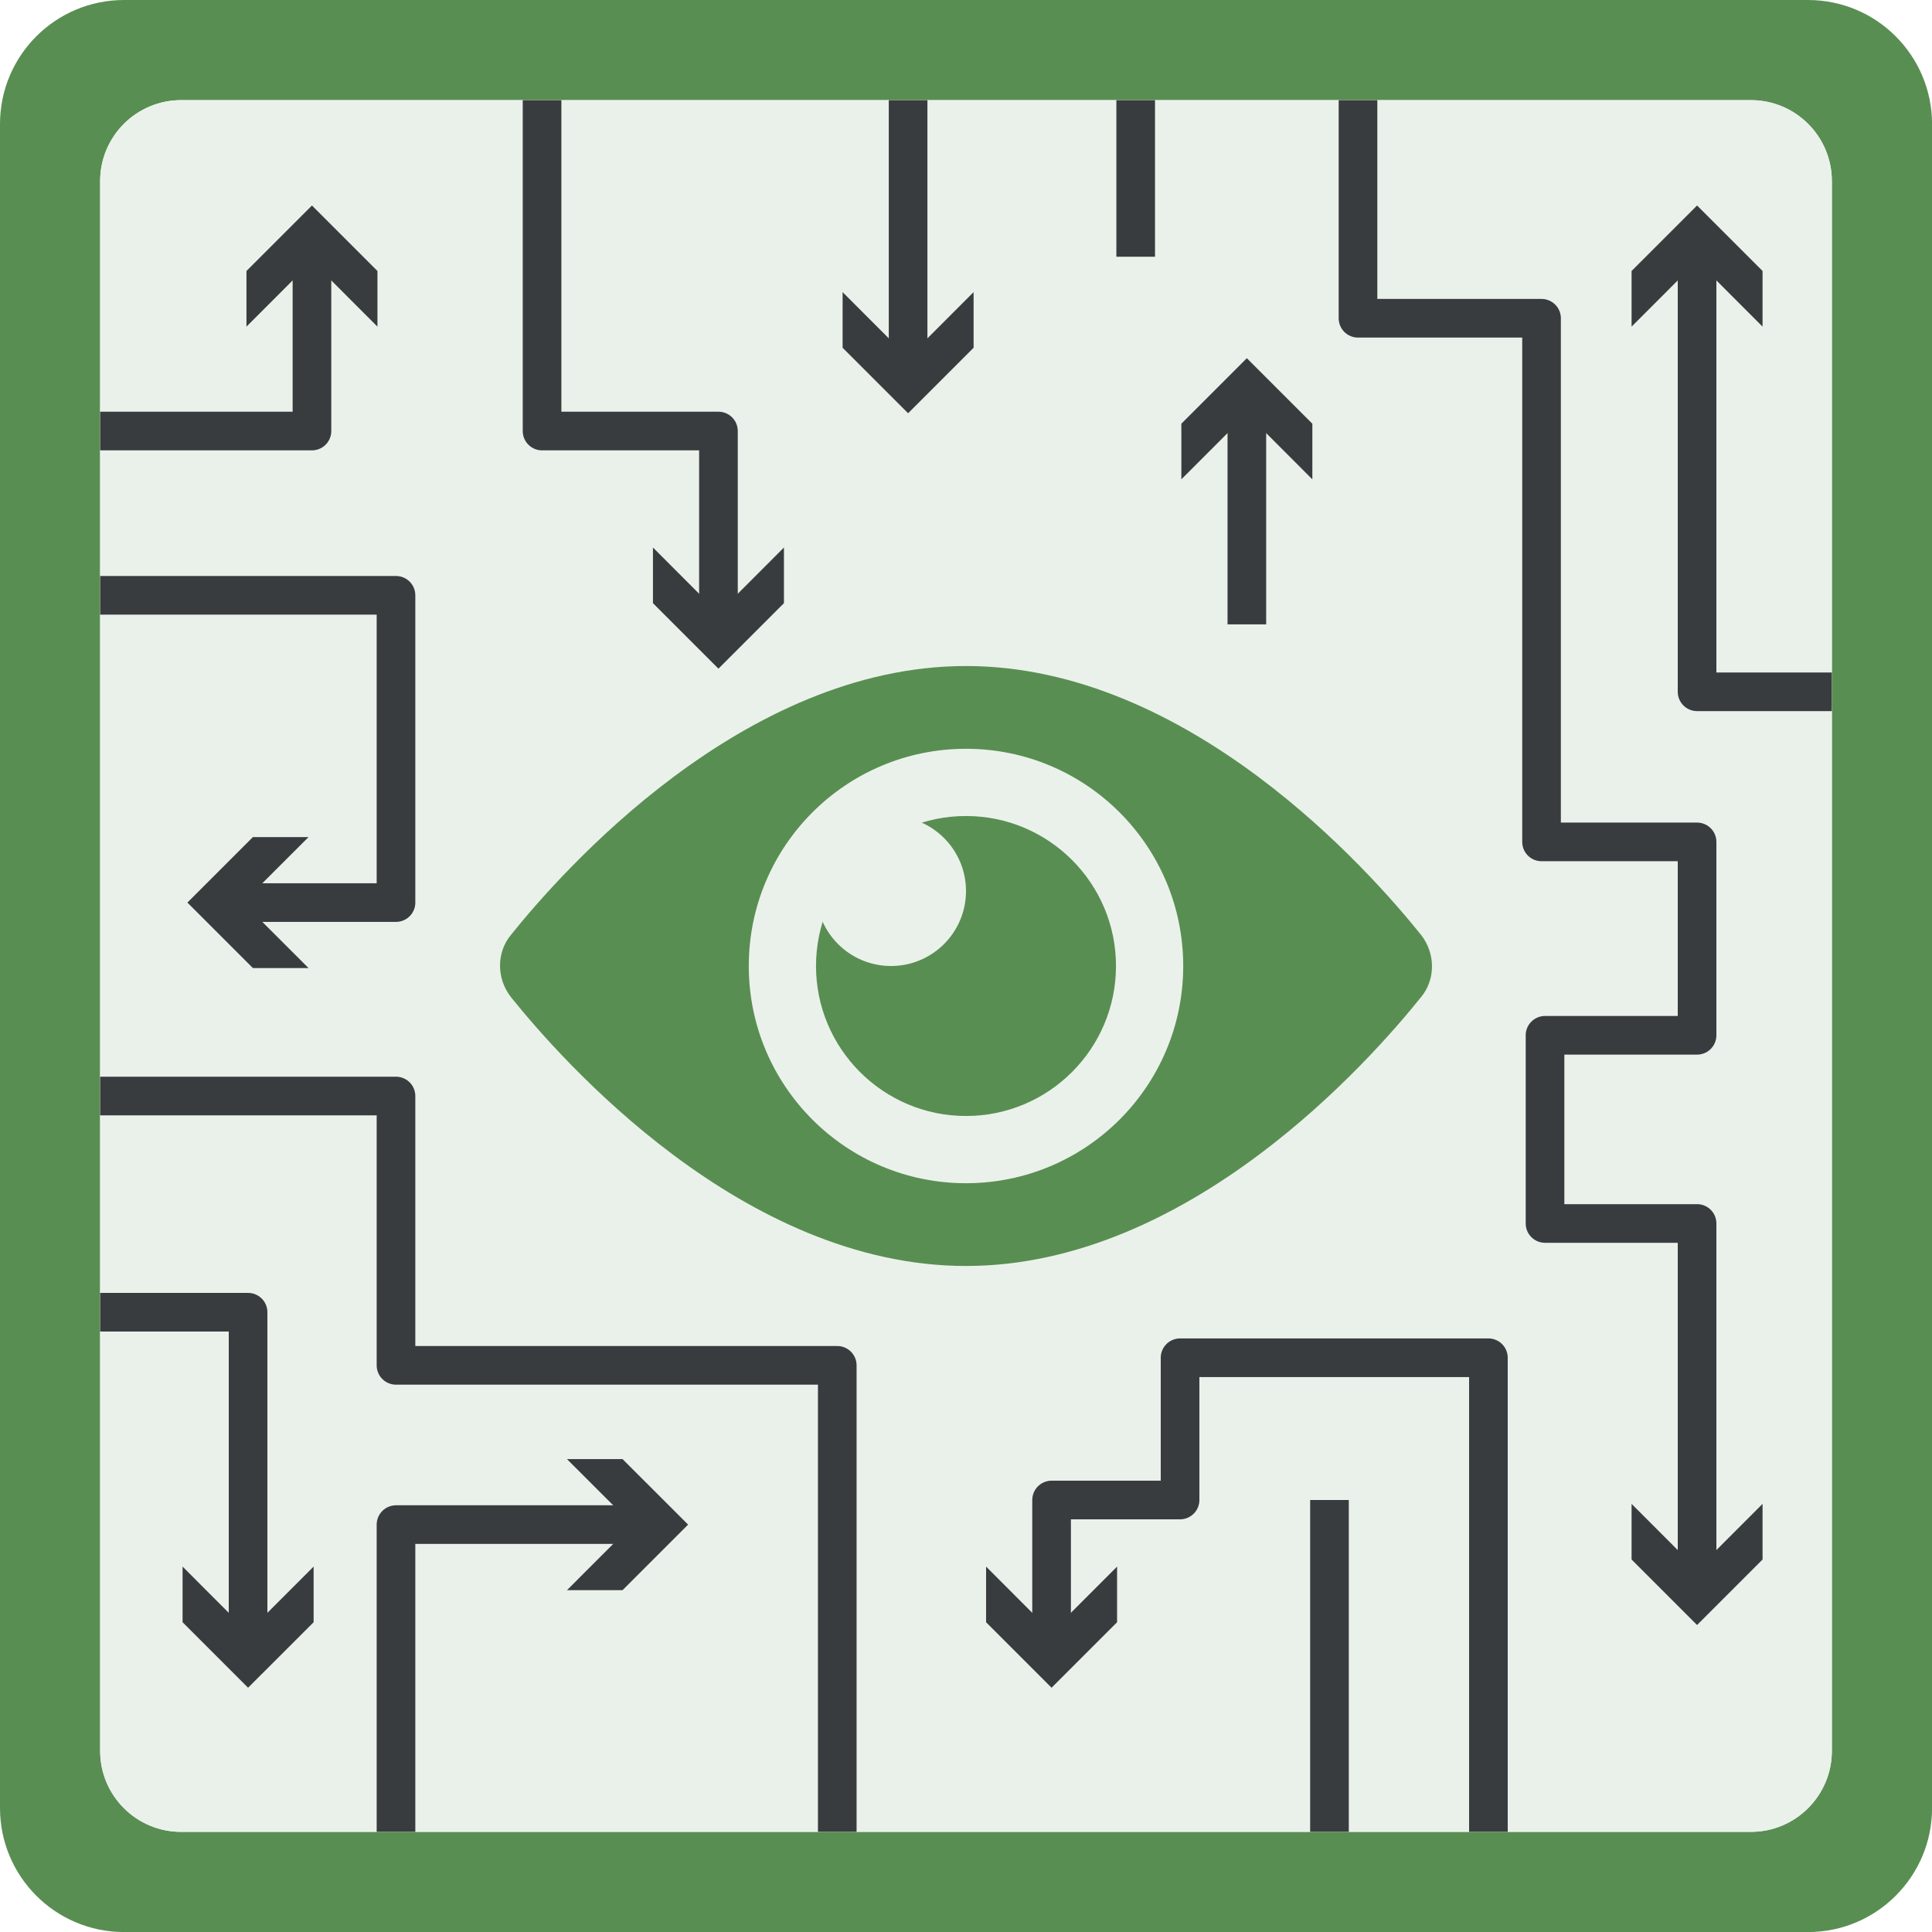
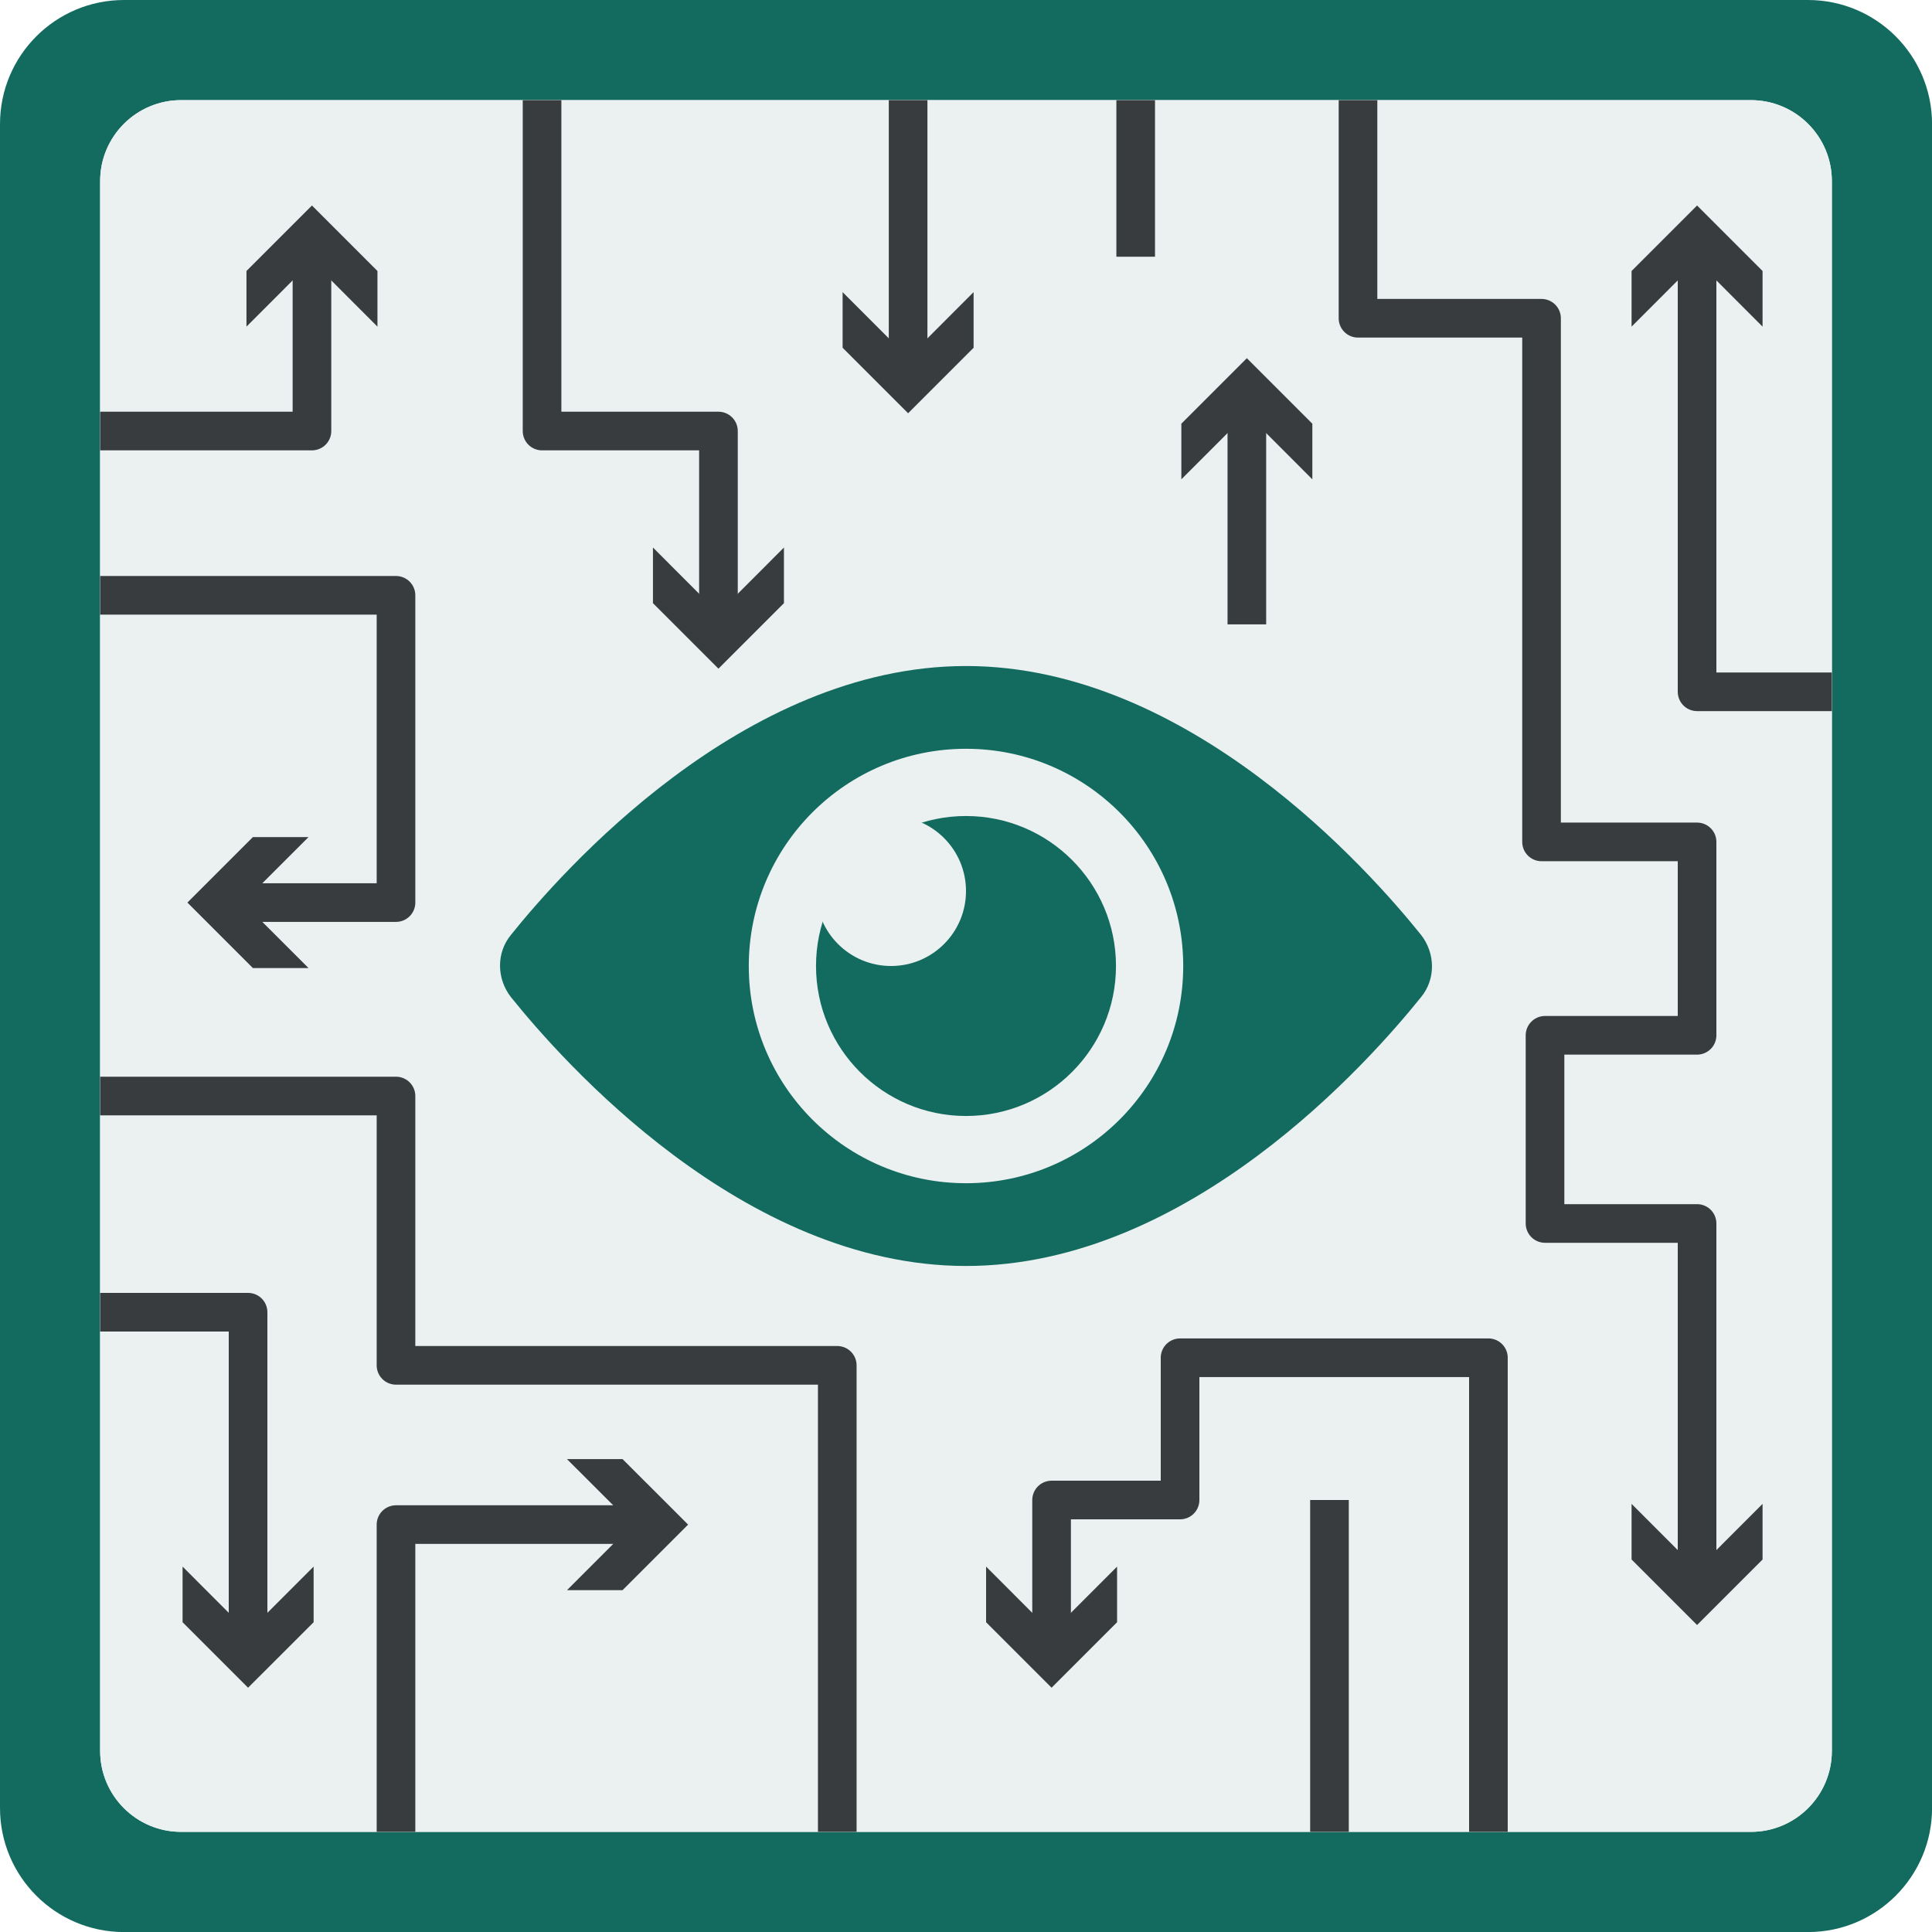
<svg xmlns="http://www.w3.org/2000/svg" id="Layer_1" version="1.1" viewBox="0 0 300 300">
  <defs>
    <style>
      .st0 {
        fill: #393c3f;
      }

      .st1 {
        fill: none;
        stroke: #393c3f;
        stroke-linejoin: round;
        stroke-width: 6px;
      }

      .st2 {
-         fill: #eaf1ea;
+         fill: #EAF1F0;
      }

      .st3 {
-         fill: #598e52;
+         fill: #136B60;
      }
    </style>
  </defs>
  <path class="st3" d="M280.74,0H19.26C8.62,0,0,8.62,0,19.26v261.49c0,10.63,8.62,19.26,19.26,19.26h261.49c10.63,0,19.26-8.62,19.26-19.26V19.26C300,8.62,291.38,0,280.74,0ZM284.45,271.87c0,6.95-5.63,12.58-12.58,12.58H28.13c-6.95,0-12.58-5.63-12.58-12.58V28.13c0-6.95,5.63-12.58,12.58-12.58h243.74c6.95,0,12.58,5.63,12.58,12.58v243.74Z" />
  <rect class="st2" x="15.55" y="15.55" width="268.9" height="268.9" rx="12.58" ry="12.58" />
  <g>
    <polyline class="st1" points="15.55 66.93 48.44 66.93 48.44 38.77" />
    <polygon class="st0" points="58.61 50.72 48.44 40.54 38.27 50.72 38.27 42.08 48.44 31.91 58.61 42.08 58.61 50.72" />
  </g>
  <g>
    <polyline class="st1" points="15.55 92.44 61.49 92.44 61.49 140.15 35.96 140.15" />
    <polygon class="st0" points="47.91 129.98 37.73 140.15 47.91 150.32 39.27 150.32 29.1 140.15 39.27 129.98 47.91 129.98" />
  </g>
  <polyline class="st1" points="15.55 170.19 61.49 170.19 61.49 212.01 130.01 212.01 130.01 284.45" />
  <g>
    <polyline class="st1" points="15.55 203.76 38.52 203.76 38.52 255.21" />
    <polygon class="st0" points="28.35 243.26 38.52 253.44 48.7 243.26 48.7 251.9 38.52 262.07 28.35 251.9 28.35 243.26" />
  </g>
  <g>
    <polyline class="st1" points="61.49 284.45 61.49 236.74 99.99 236.74" />
    <polygon class="st0" points="88.04 246.92 98.22 236.74 88.04 226.57 96.67 226.57 106.85 236.74 96.67 246.92 88.04 246.92" />
  </g>
  <line class="st1" x1="206.44" y1="284.45" x2="206.44" y2="232.92" />
  <g>
    <polyline class="st1" points="231.12 284.45 231.12 210.83 183.24 210.83 183.24 232.92 163.29 232.92 163.29 255.21" />
    <polygon class="st0" points="153.12 243.26 163.29 253.44 173.46 243.26 173.46 251.9 163.29 262.07 153.12 251.9 153.12 243.26" />
  </g>
  <g>
    <polyline class="st1" points="84.17 15.55 84.17 66.93 111.56 66.93 111.56 96.98" />
    <polygon class="st0" points="101.39 85.02 111.56 95.2 121.73 85.02 121.73 93.66 111.56 103.83 101.39 93.66 101.39 85.02" />
  </g>
  <g>
    <line class="st1" x1="141.01" y1="15.55" x2="141.01" y2="57.31" />
    <polygon class="st0" points="130.84 45.36 141.01 55.54 151.18 45.36 151.18 54 141.01 64.17 130.84 54 130.84 45.36" />
  </g>
  <g>
    <line class="st1" x1="193.61" y1="96.95" x2="193.61" y2="62.48" />
    <polygon class="st0" points="203.78 74.43 193.61 64.25 183.44 74.43 183.44 65.79 193.61 55.62 203.78 65.79 203.78 74.43" />
  </g>
  <line class="st1" x1="176.35" y1="39.86" x2="176.35" y2="15.55" />
  <g>
    <polyline class="st1" points="210.87 15.55 210.87 49.42 239.37 49.42 239.37 130.73 263.52 130.73 263.52 160.76 239.91 160.76 239.91 189.98 263.52 189.98 263.52 245.47" />
    <polygon class="st0" points="253.35 233.52 263.52 243.7 273.69 233.52 273.69 242.16 263.52 252.33 253.35 242.16 253.35 233.52" />
  </g>
  <g>
    <polyline class="st1" points="284.45 107.42 263.52 107.42 263.52 38.77" />
    <polygon class="st0" points="273.69 50.72 263.52 40.54 253.35 50.72 253.35 42.08 263.52 31.91 273.69 42.08 273.69 50.72" />
  </g>
  <g>
    <g>
      <path class="st3" d="M150,126.71c-12.85,0-23.29,10.44-23.29,23.29s10.44,23.29,23.29,23.29,23.29-10.44,23.29-23.29-10.44-23.29-23.29-23.29ZM148.23,143.09c-2.89,0-5.3,2.41-5.3,5.3h-7.71c.16-7.23,5.94-13.01,13.01-13.01v7.71Z" />
      <path class="st3" d="M220.67,145.18c-7.87-9.8-35.98-41.76-70.67-41.76s-62.8,31.96-70.67,41.76c-2.25,2.73-2.25,6.75,0,9.64,7.87,9.8,35.98,41.76,70.67,41.76s62.8-31.96,70.67-41.76c2.25-2.73,2.25-6.75,0-9.64ZM150,183.73c-18.63,0-33.73-15.1-33.73-33.73s15.1-33.73,33.73-33.73,33.73,15.1,33.73,33.73-15.1,33.73-33.73,33.73Z" />
    </g>
    <circle class="st2" cx="138.36" cy="138.36" r="11.64" />
  </g>
</svg>
